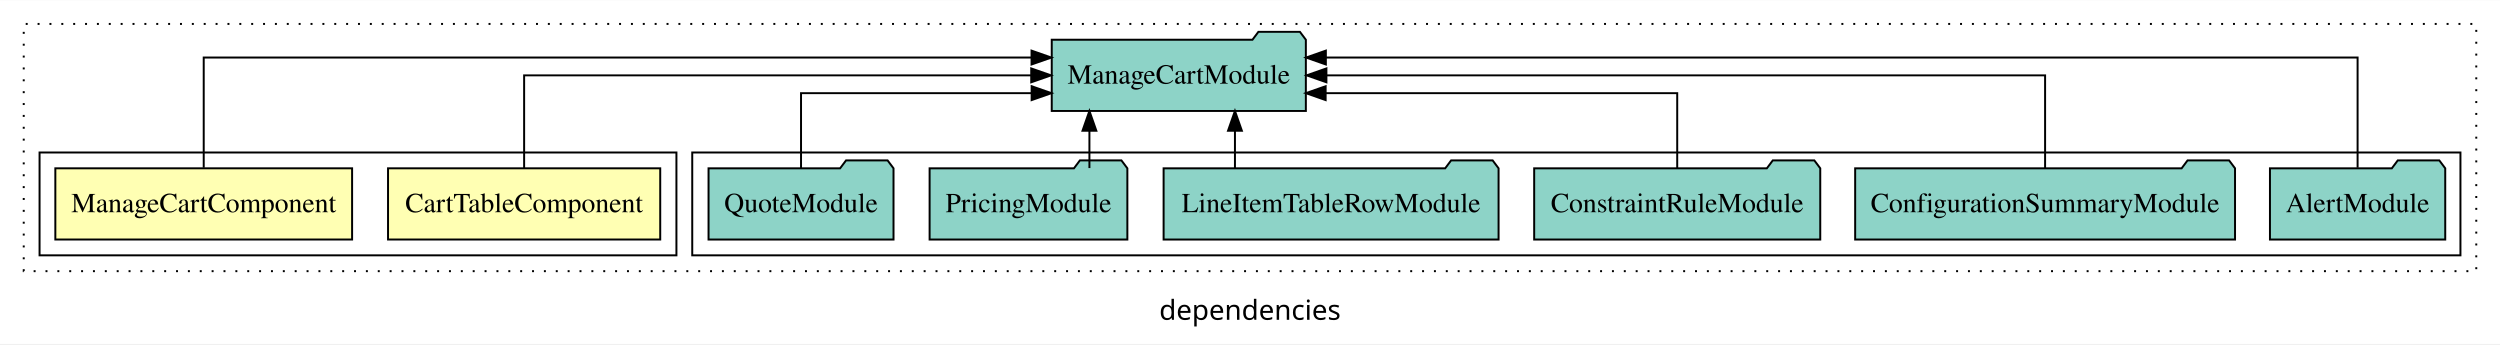
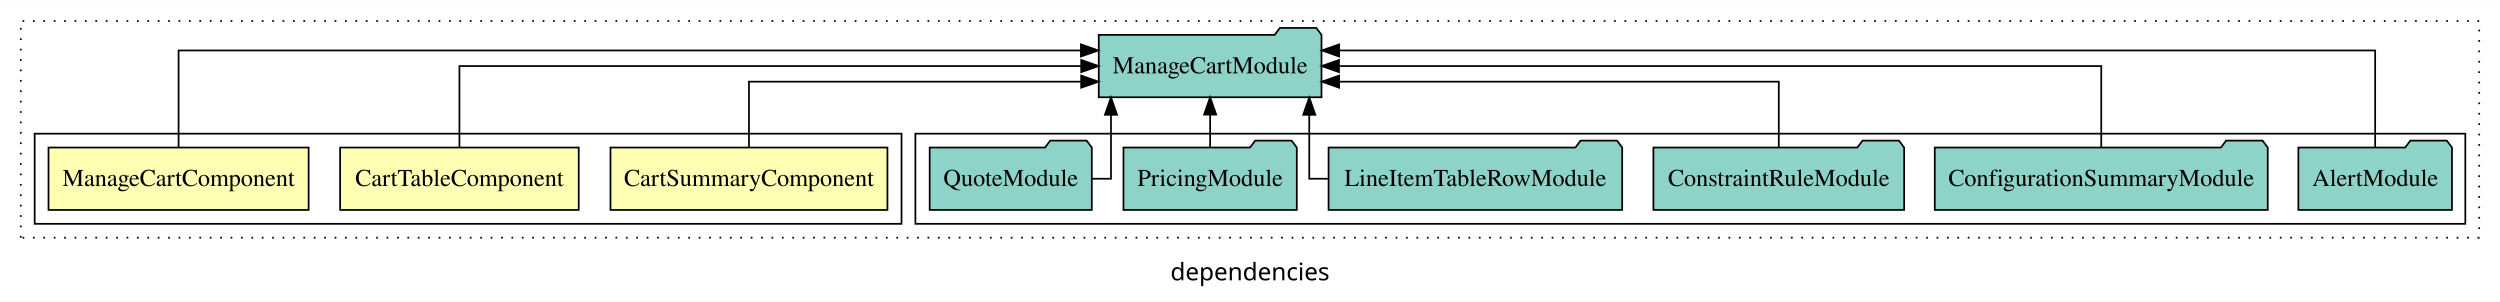
- <svg xmlns="http://www.w3.org/2000/svg" width="1264pt" height="174pt" viewBox="0.00 0.00 1264.00 173.80">
+ <svg xmlns="http://www.w3.org/2000/svg" width="1442pt" height="174pt" viewBox="0.00 0.00 1442.00 173.80">
  <g id="graph0" class="graph" transform="scale(1 1) rotate(0) translate(4 169.8)">
-     <polygon fill="white" stroke="transparent" points="-4,4 -4,-169.8 1260,-169.8 1260,4 -4,4" />
-     <text text-anchor="middle" x="628" y="-8.2" font-family="sans-serif" font-size="14.00">dependencies</text>
+     <polygon fill="white" stroke="transparent" points="-4,4 -4,-169.8 1438,-169.8 1438,4 -4,4" />
+     <text text-anchor="middle" x="717" y="-8.2" font-family="sans-serif" font-size="14.00">dependencies</text>
    <g id="clust1" class="cluster">
-       <polygon fill="none" stroke="black" stroke-dasharray="1,5" points="8,-32.8 8,-157.8 1248,-157.8 1248,-32.8 8,-32.8" />
+       <polygon fill="none" stroke="black" stroke-dasharray="1,5" points="8,-32.8 8,-157.8 1426,-157.8 1426,-32.8 8,-32.8" />
    </g>
-     <g id="clust5" class="cluster">
-       <polygon fill="none" stroke="black" points="346,-40.8 346,-92.8 1240,-92.8 1240,-40.8 346,-40.8" />
+     <g id="clust6" class="cluster">
+       <polygon fill="none" stroke="black" points="524,-40.8 524,-92.8 1418,-92.8 1418,-40.8 524,-40.8" />
    </g>
    <g id="clust2" class="cluster">
-       <polygon fill="none" stroke="black" points="16,-40.8 16,-92.8 338,-92.8 338,-40.8 16,-40.8" />
+       <polygon fill="none" stroke="black" points="16,-40.8 16,-92.8 516,-92.8 516,-40.8 16,-40.8" />
    </g>
    <g id="node1" class="node">
+       <polygon fill="#ffffb3" stroke="black" points="507.87,-84.8 348.13,-84.8 348.13,-48.8 507.87,-48.8 507.87,-84.8" />
+       <text text-anchor="middle" x="428" y="-62.6" font-family="Times,serif" font-size="14.00">CartSummaryComponent</text>
+     </g>
+     <g id="node4" class="node">
+       <polygon fill="#8dd3c7" stroke="black" points="758.24,-149.8 755.24,-153.8 734.24,-153.8 731.24,-149.8 629.76,-149.8 629.76,-113.8 758.24,-113.8 758.24,-149.8" />
+       <text text-anchor="middle" x="694" y="-127.6" font-family="Times,serif" font-size="14.00">ManageCartModule</text>
+     </g>
+     <g id="edge1" class="edge">
+       <path fill="none" stroke="black" d="M428,-84.83C428,-101.2 428,-122.8 428,-122.8 428,-122.8 619.61,-122.8 619.61,-122.8" />
+       <polygon fill="black" stroke="black" points="619.61,-126.3 629.61,-122.8 619.61,-119.3 619.61,-126.3" />
+     </g>
+     <g id="node2" class="node">
      <polygon fill="#ffffb3" stroke="black" points="329.81,-84.8 192.19,-84.8 192.19,-48.8 329.81,-48.8 329.81,-84.8" />
      <text text-anchor="middle" x="261" y="-62.6" font-family="Times,serif" font-size="14.00">CartTableComponent</text>
    </g>
+     <g id="edge2" class="edge">
+       <path fill="none" stroke="black" d="M261,-84.91C261,-104.14 261,-131.8 261,-131.8 261,-131.8 619.64,-131.8 619.64,-131.8" />
+       <polygon fill="black" stroke="black" points="619.64,-135.3 629.64,-131.8 619.64,-128.3 619.64,-135.3" />
+     </g>
    <g id="node3" class="node">
-       <polygon fill="#8dd3c7" stroke="black" points="656.24,-149.8 653.24,-153.8 632.24,-153.8 629.24,-149.8 527.76,-149.8 527.76,-113.8 656.24,-113.8 656.24,-149.8" />
-       <text text-anchor="middle" x="592" y="-127.6" font-family="Times,serif" font-size="14.00">ManageCartModule</text>
-     </g>
-     <g id="edge1" class="edge">
-       <path fill="none" stroke="black" d="M261,-84.91C261,-104.14 261,-131.8 261,-131.8 261,-131.8 517.39,-131.8 517.39,-131.8" />
-       <polygon fill="black" stroke="black" points="517.39,-135.3 527.39,-131.8 517.39,-128.3 517.39,-135.3" />
-     </g>
-     <g id="node2" class="node">
      <polygon fill="#ffffb3" stroke="black" points="174.02,-84.8 23.98,-84.8 23.98,-48.8 174.02,-48.8 174.02,-84.8" />
      <text text-anchor="middle" x="99" y="-62.6" font-family="Times,serif" font-size="14.00">ManageCartComponent</text>
    </g>
-     <g id="edge2" class="edge">
-       <path fill="none" stroke="black" d="M99,-85.09C99,-107.01 99,-140.8 99,-140.8 99,-140.8 517.55,-140.8 517.55,-140.8" />
-       <polygon fill="black" stroke="black" points="517.55,-144.3 527.55,-140.8 517.55,-137.3 517.55,-144.3" />
-     </g>
-     <g id="node4" class="node">
-       <polygon fill="#8dd3c7" stroke="black" points="1232.31,-84.8 1229.31,-88.8 1208.31,-88.8 1205.31,-84.8 1143.69,-84.8 1143.69,-48.8 1232.31,-48.8 1232.31,-84.8" />
-       <text text-anchor="middle" x="1188" y="-62.6" font-family="Times,serif" font-size="14.00">AlertModule</text>
-     </g>
    <g id="edge3" class="edge">
-       <path fill="none" stroke="black" d="M1188,-85.09C1188,-107.01 1188,-140.8 1188,-140.8 1188,-140.8 666.35,-140.8 666.35,-140.8" />
-       <polygon fill="black" stroke="black" points="666.35,-137.3 656.35,-140.8 666.35,-144.3 666.35,-137.3" />
+       <path fill="none" stroke="black" d="M99,-85.09C99,-107.01 99,-140.8 99,-140.8 99,-140.8 619.48,-140.8 619.48,-140.8" />
+       <polygon fill="black" stroke="black" points="619.48,-144.3 629.48,-140.8 619.48,-137.3 619.48,-144.3" />
    </g>
    <g id="node5" class="node">
-       <polygon fill="#8dd3c7" stroke="black" points="1126.03,-84.8 1123.03,-88.8 1102.03,-88.8 1099.03,-84.8 933.97,-84.8 933.97,-48.8 1126.03,-48.8 1126.03,-84.8" />
-       <text text-anchor="middle" x="1030" y="-62.6" font-family="Times,serif" font-size="14.00">ConfigurationSummaryModule</text>
+       <polygon fill="#8dd3c7" stroke="black" points="1410.31,-84.8 1407.31,-88.8 1386.31,-88.8 1383.31,-84.8 1321.69,-84.8 1321.69,-48.8 1410.31,-48.8 1410.31,-84.8" />
+       <text text-anchor="middle" x="1366" y="-62.6" font-family="Times,serif" font-size="14.00">AlertModule</text>
    </g>
    <g id="edge4" class="edge">
-       <path fill="none" stroke="black" d="M1030,-84.91C1030,-104.14 1030,-131.8 1030,-131.8 1030,-131.8 666.63,-131.8 666.63,-131.8" />
-       <polygon fill="black" stroke="black" points="666.63,-128.3 656.63,-131.8 666.63,-135.3 666.63,-128.3" />
+       <path fill="none" stroke="black" d="M1366,-85.09C1366,-107.01 1366,-140.8 1366,-140.8 1366,-140.8 768.43,-140.8 768.43,-140.8" />
+       <polygon fill="black" stroke="black" points="768.43,-137.3 758.43,-140.8 768.43,-144.3 768.43,-137.3" />
    </g>
    <g id="node6" class="node">
-       <polygon fill="#8dd3c7" stroke="black" points="916.32,-84.8 913.32,-88.8 892.32,-88.8 889.32,-84.8 771.68,-84.8 771.68,-48.8 916.32,-48.8 916.32,-84.8" />
-       <text text-anchor="middle" x="844" y="-62.6" font-family="Times,serif" font-size="14.00">ConstraintRuleModule</text>
+       <polygon fill="#8dd3c7" stroke="black" points="1304.03,-84.8 1301.03,-88.8 1280.03,-88.8 1277.03,-84.8 1111.97,-84.8 1111.97,-48.8 1304.03,-48.8 1304.03,-84.8" />
+       <text text-anchor="middle" x="1208" y="-62.6" font-family="Times,serif" font-size="14.00">ConfigurationSummaryModule</text>
    </g>
    <g id="edge5" class="edge">
-       <path fill="none" stroke="black" d="M844,-84.83C844,-101.2 844,-122.8 844,-122.8 844,-122.8 666.24,-122.8 666.24,-122.8" />
-       <polygon fill="black" stroke="black" points="666.24,-119.3 656.24,-122.8 666.24,-126.3 666.24,-119.3" />
+       <path fill="none" stroke="black" d="M1208,-84.91C1208,-104.14 1208,-131.8 1208,-131.8 1208,-131.8 768.32,-131.8 768.32,-131.8" />
+       <polygon fill="black" stroke="black" points="768.32,-128.3 758.32,-131.8 768.32,-135.3 768.32,-128.3" />
    </g>
    <g id="node7" class="node">
-       <polygon fill="#8dd3c7" stroke="black" points="753.68,-84.8 750.68,-88.8 729.68,-88.8 726.68,-84.8 584.32,-84.8 584.32,-48.8 753.68,-48.8 753.68,-84.8" />
-       <text text-anchor="middle" x="669" y="-62.6" font-family="Times,serif" font-size="14.00">LineItemTableRowModule</text>
+       <polygon fill="#8dd3c7" stroke="black" points="1094.32,-84.8 1091.32,-88.8 1070.32,-88.8 1067.32,-84.8 949.68,-84.8 949.68,-48.8 1094.32,-48.8 1094.32,-84.8" />
+       <text text-anchor="middle" x="1022" y="-62.6" font-family="Times,serif" font-size="14.00">ConstraintRuleModule</text>
    </g>
    <g id="edge6" class="edge">
-       <path fill="none" stroke="black" d="M620.39,-84.91C620.39,-84.91 620.39,-103.79 620.39,-103.79" />
-       <polygon fill="black" stroke="black" points="616.89,-103.79 620.39,-113.79 623.89,-103.79 616.89,-103.79" />
+       <path fill="none" stroke="black" d="M1022,-84.83C1022,-101.2 1022,-122.8 1022,-122.8 1022,-122.8 768.41,-122.8 768.41,-122.8" />
+       <polygon fill="black" stroke="black" points="768.41,-119.3 758.41,-122.8 768.41,-126.3 768.41,-119.3" />
    </g>
    <g id="node8" class="node">
-       <polygon fill="#8dd3c7" stroke="black" points="565.99,-84.8 562.99,-88.8 541.99,-88.8 538.99,-84.8 466.01,-84.8 466.01,-48.8 565.99,-48.8 565.99,-84.8" />
-       <text text-anchor="middle" x="516" y="-62.6" font-family="Times,serif" font-size="14.00">PricingModule</text>
+       <polygon fill="#8dd3c7" stroke="black" points="931.68,-84.8 928.68,-88.8 907.68,-88.8 904.68,-84.8 762.32,-84.8 762.32,-48.8 931.68,-48.8 931.68,-84.8" />
+       <text text-anchor="middle" x="847" y="-62.6" font-family="Times,serif" font-size="14.00">LineItemTableRowModule</text>
    </g>
    <g id="edge7" class="edge">
-       <path fill="none" stroke="black" d="M546.81,-84.91C546.81,-84.91 546.81,-103.79 546.81,-103.79" />
-       <polygon fill="black" stroke="black" points="543.31,-103.79 546.81,-113.79 550.31,-103.79 543.31,-103.79" />
+       <path fill="none" stroke="black" d="M762.17,-66.8C755.45,-66.8 751.18,-66.8 751.18,-66.8 751.18,-66.8 751.18,-103.69 751.18,-103.69" />
+       <polygon fill="black" stroke="black" points="747.68,-103.69 751.18,-113.69 754.68,-103.69 747.68,-103.69" />
    </g>
    <g id="node9" class="node">
-       <polygon fill="#8dd3c7" stroke="black" points="447.76,-84.8 444.76,-88.8 423.76,-88.8 420.76,-84.8 354.24,-84.8 354.24,-48.8 447.76,-48.8 447.76,-84.8" />
-       <text text-anchor="middle" x="401" y="-62.6" font-family="Times,serif" font-size="14.00">QuoteModule</text>
+       <polygon fill="#8dd3c7" stroke="black" points="743.99,-84.8 740.99,-88.8 719.99,-88.8 716.99,-84.8 644.01,-84.8 644.01,-48.8 743.99,-48.8 743.99,-84.8" />
+       <text text-anchor="middle" x="694" y="-62.6" font-family="Times,serif" font-size="14.00">PricingModule</text>
    </g>
    <g id="edge8" class="edge">
-       <path fill="none" stroke="black" d="M401,-84.83C401,-101.2 401,-122.8 401,-122.8 401,-122.8 517.6,-122.8 517.6,-122.8" />
-       <polygon fill="black" stroke="black" points="517.6,-126.3 527.6,-122.8 517.6,-119.3 517.6,-126.3" />
+       <path fill="none" stroke="black" d="M694,-84.91C694,-84.91 694,-103.79 694,-103.79" />
+       <polygon fill="black" stroke="black" points="690.5,-103.79 694,-113.79 697.5,-103.79 690.5,-103.79" />
+     </g>
+     <g id="node10" class="node">
+       <polygon fill="#8dd3c7" stroke="black" points="625.76,-84.8 622.76,-88.8 601.76,-88.8 598.76,-84.8 532.24,-84.8 532.24,-48.8 625.76,-48.8 625.76,-84.8" />
+       <text text-anchor="middle" x="579" y="-62.6" font-family="Times,serif" font-size="14.00">QuoteModule</text>
+     </g>
+     <g id="edge9" class="edge">
+       <path fill="none" stroke="black" d="M625.94,-66.8C632.37,-66.8 636.82,-66.8 636.82,-66.8 636.82,-66.8 636.82,-103.69 636.82,-103.69" />
+       <polygon fill="black" stroke="black" points="633.32,-103.69 636.82,-113.69 640.32,-103.69 633.32,-103.69" />
    </g>
  </g>
</svg>
